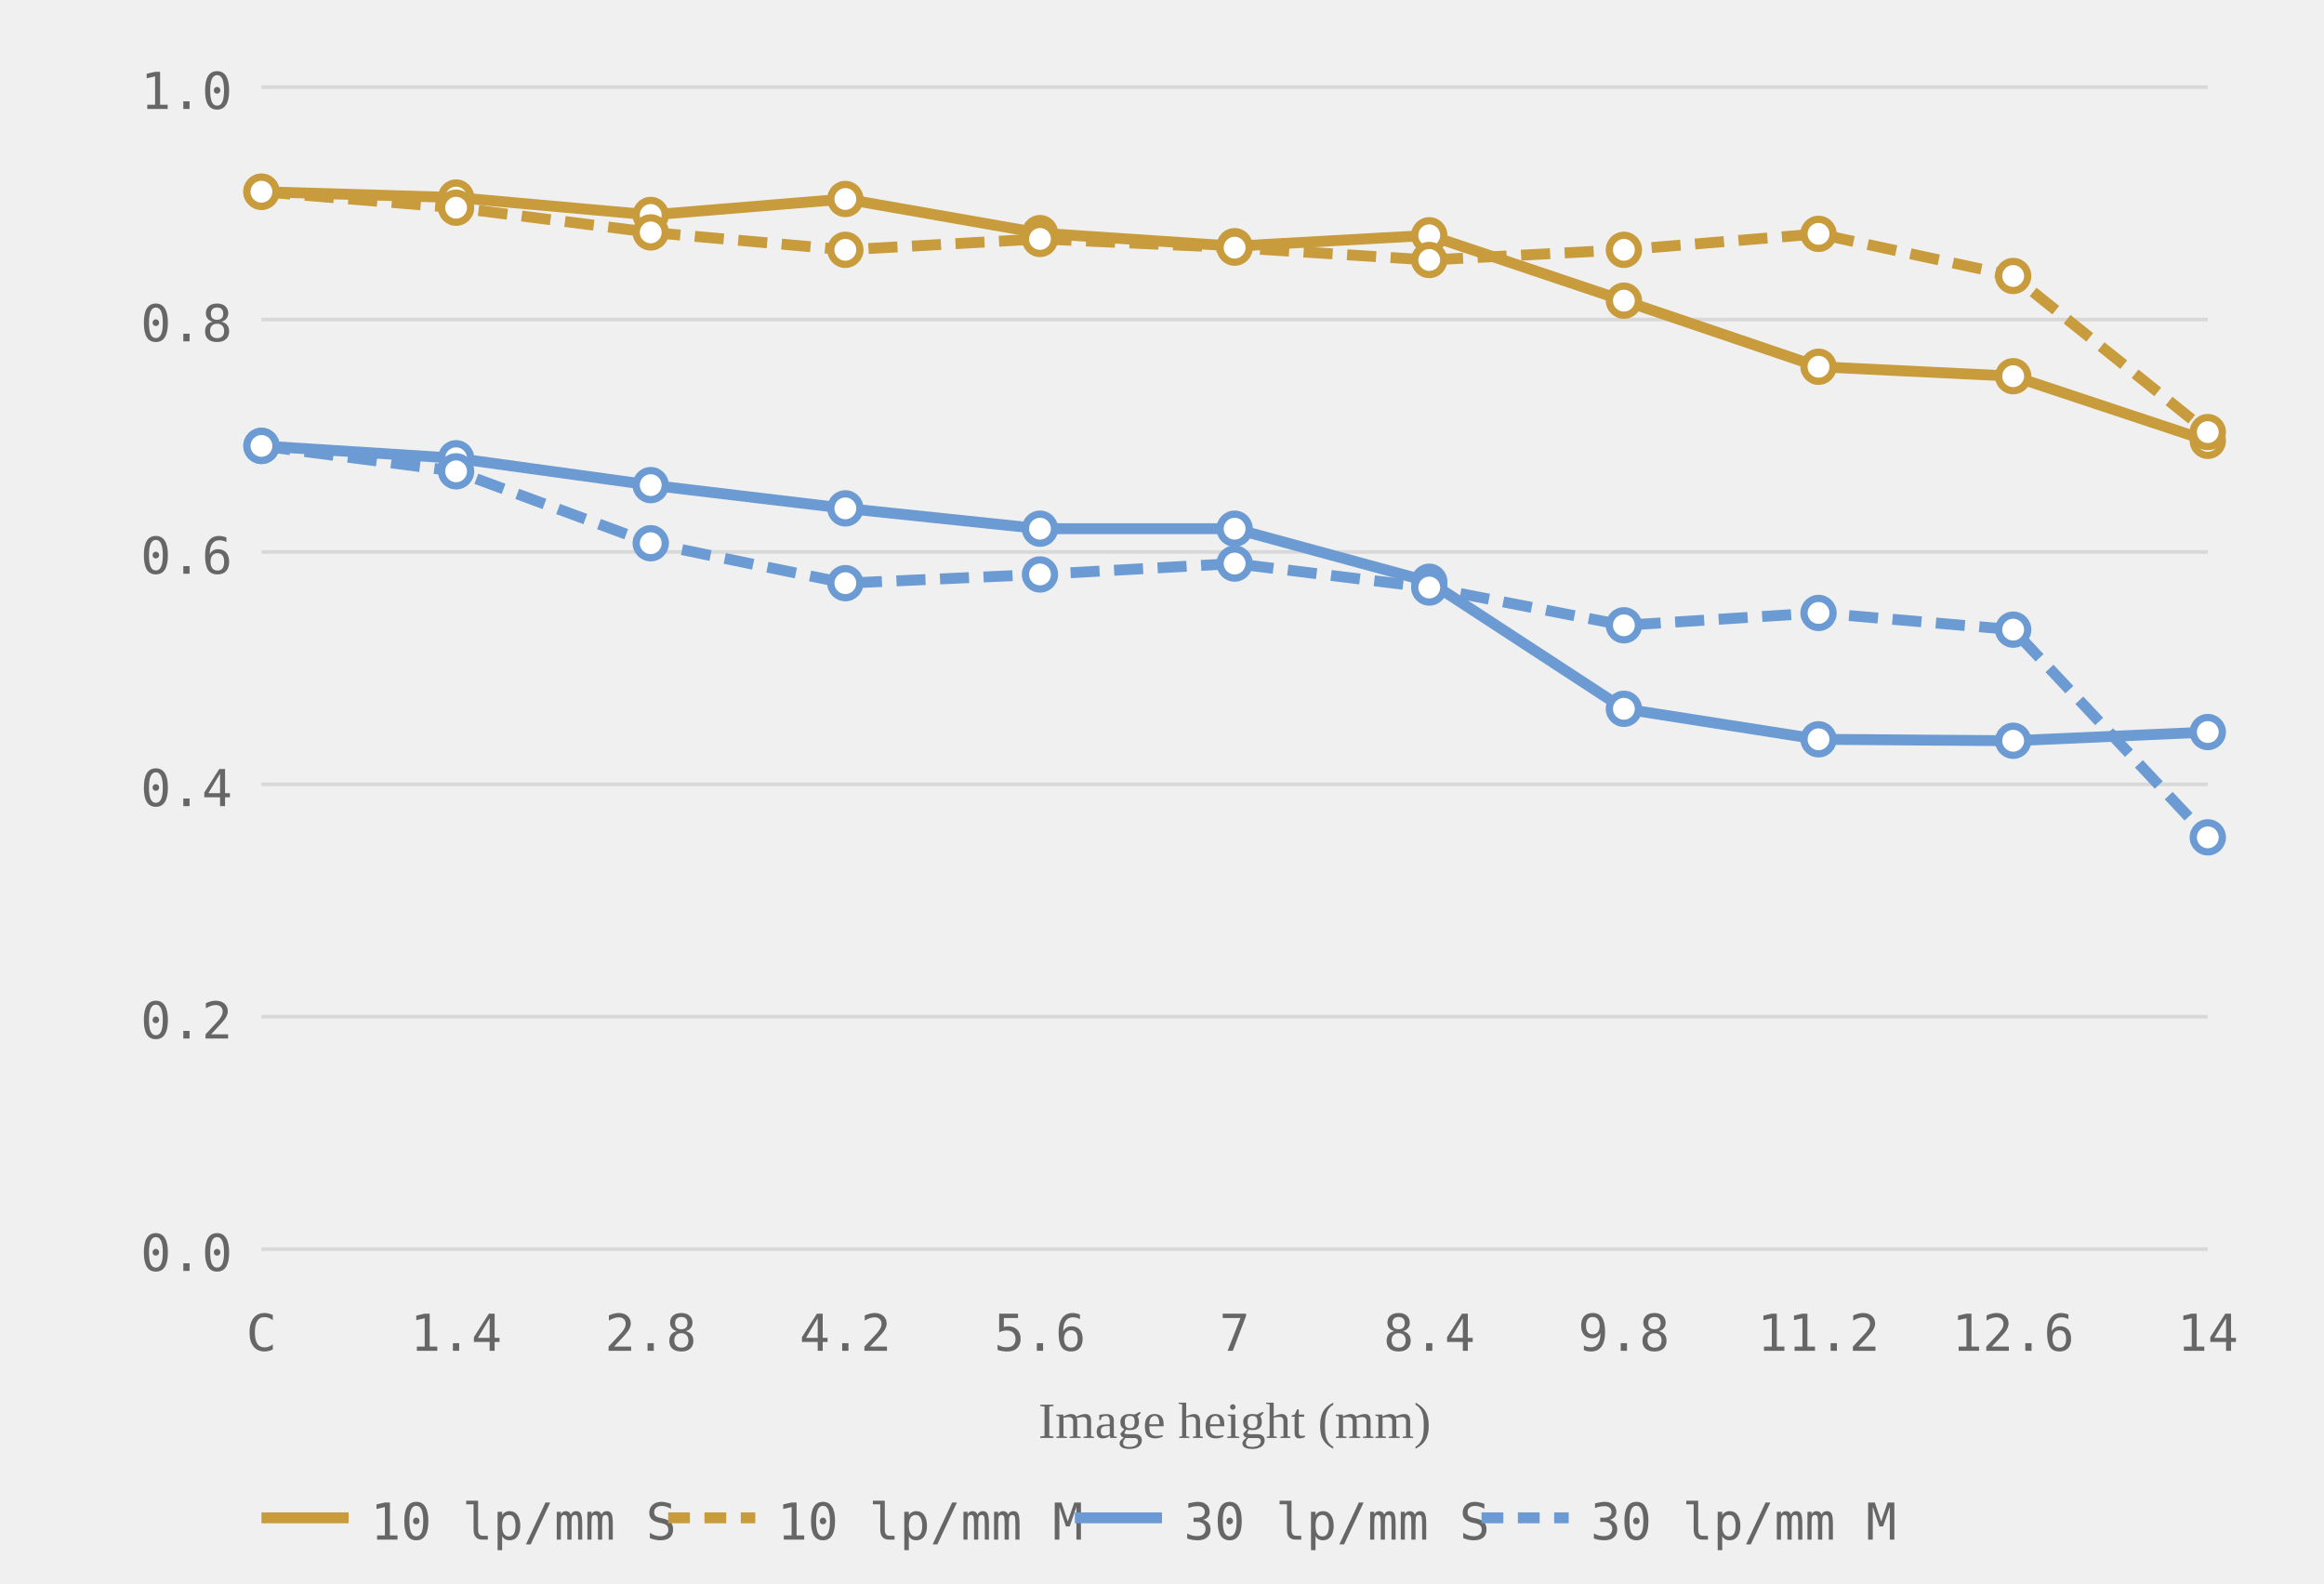
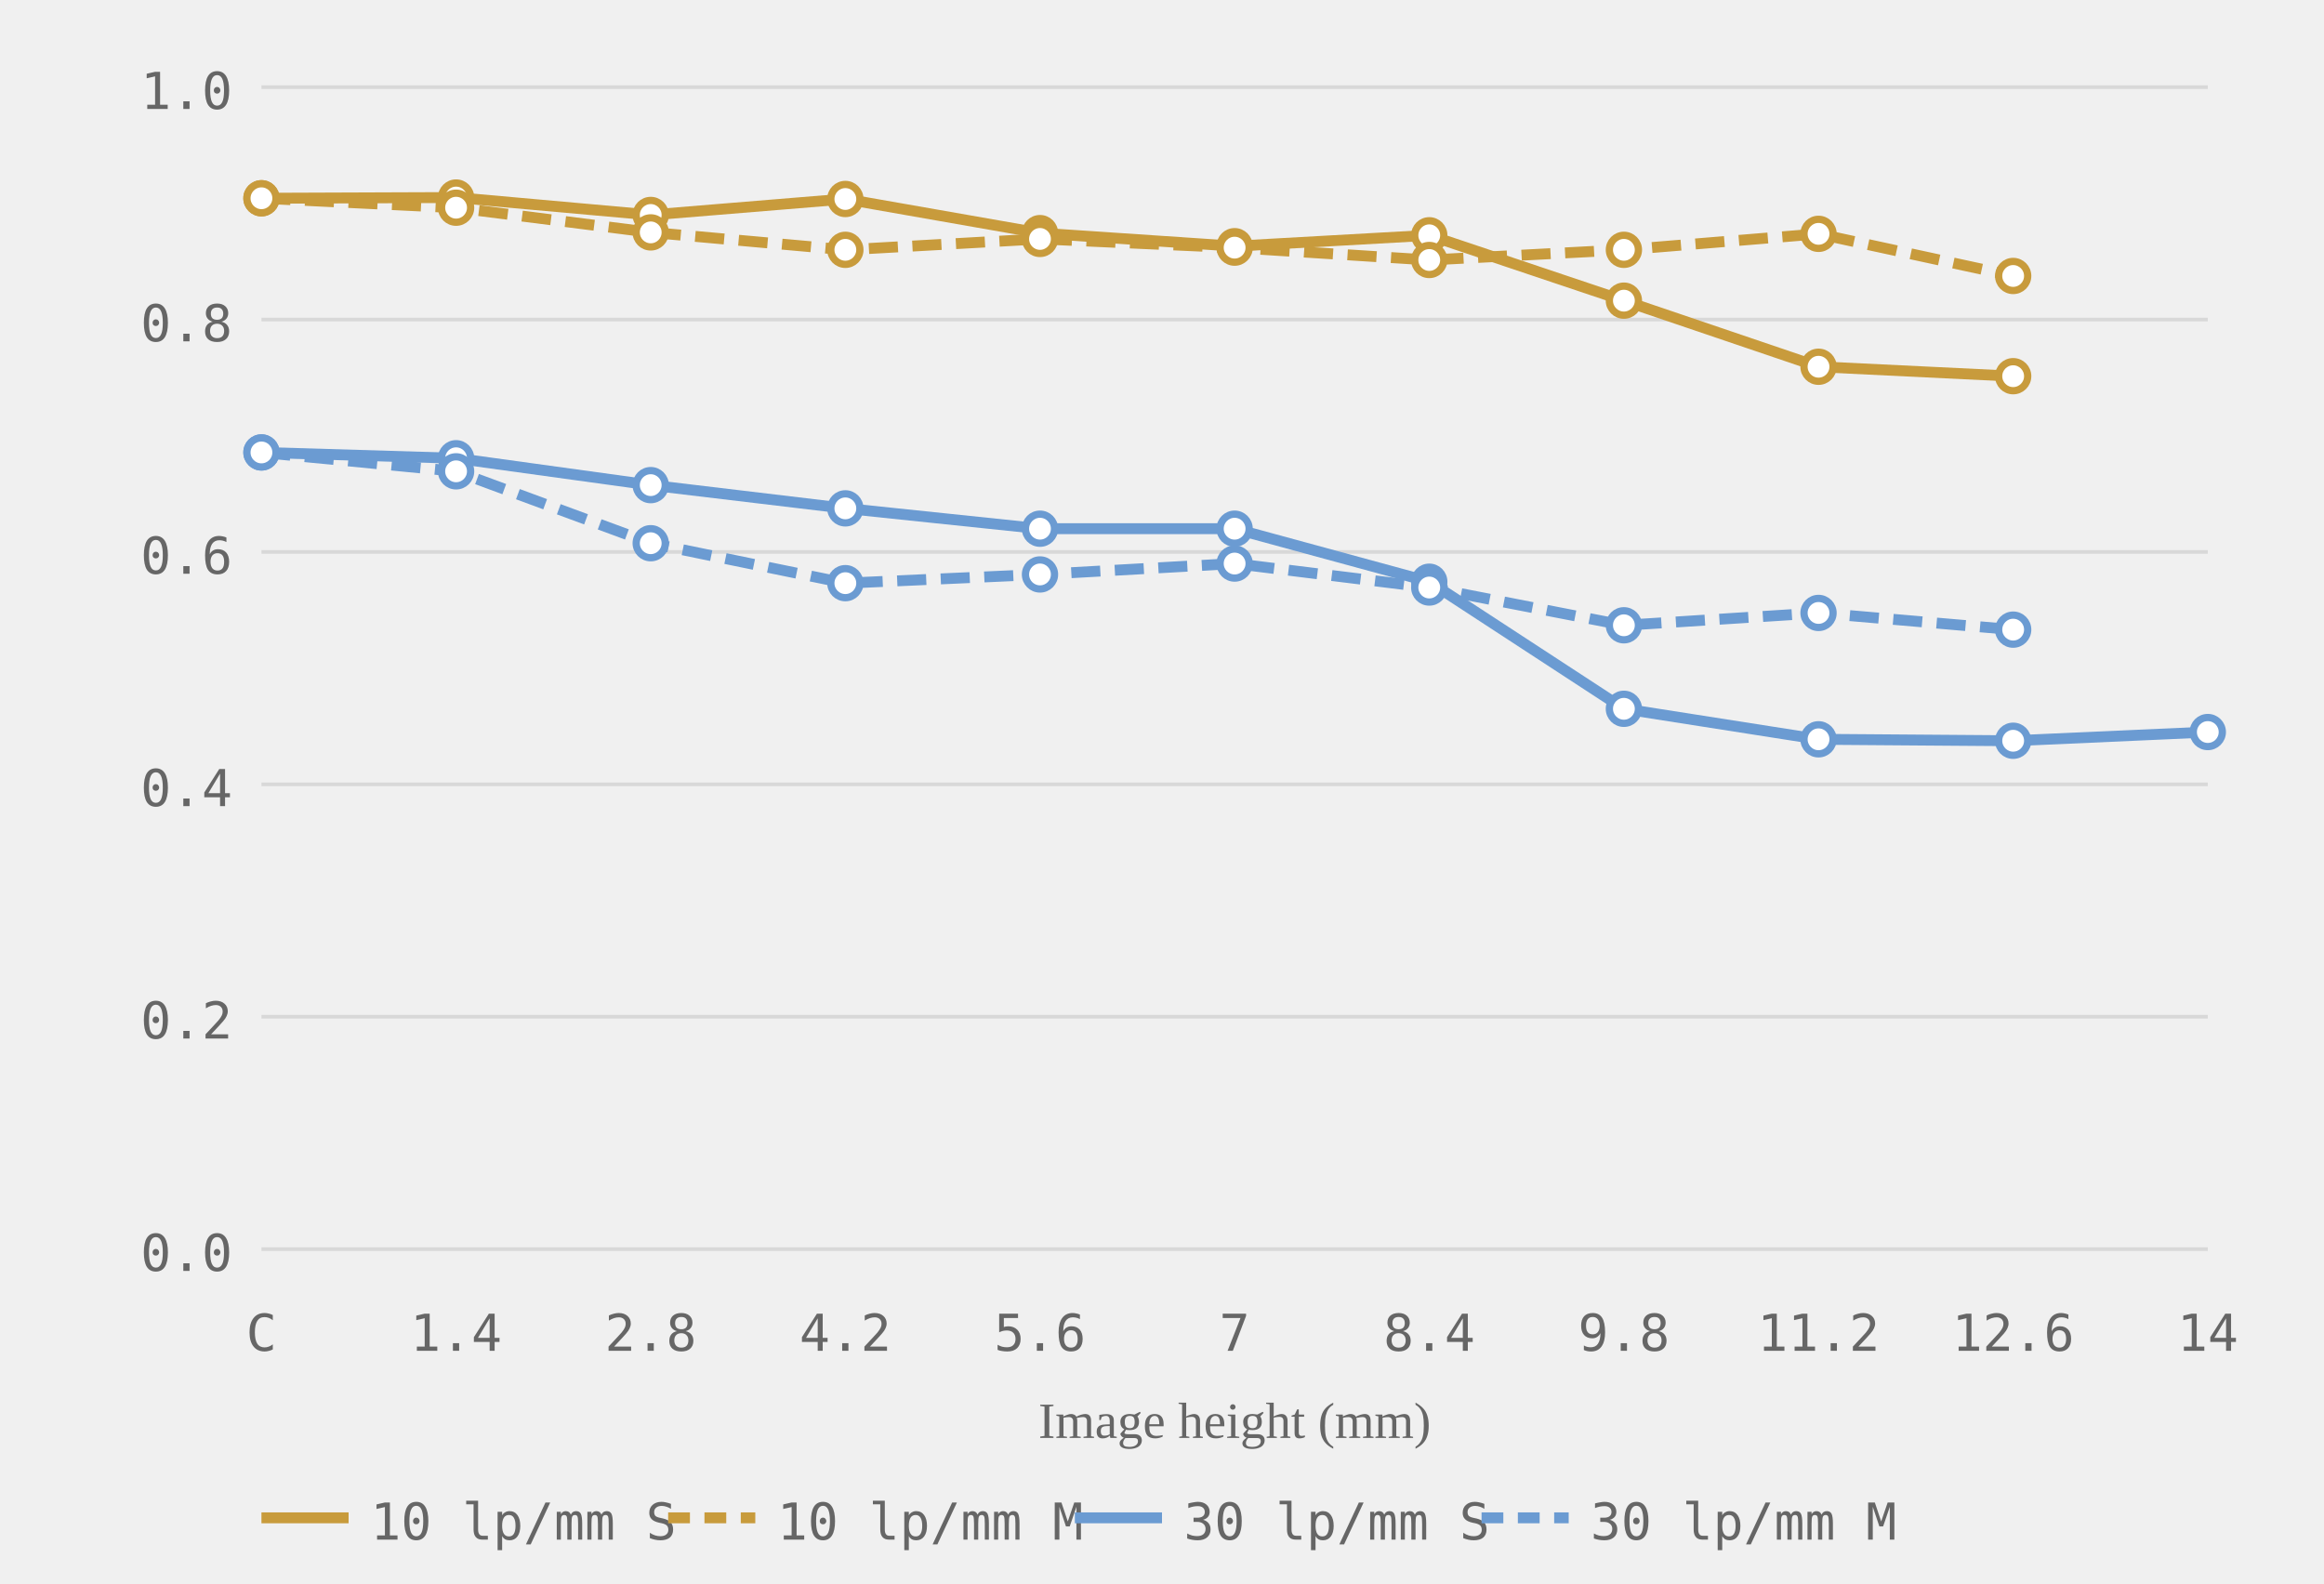
<svg xmlns="http://www.w3.org/2000/svg" viewBox="0 0 320 218" role="img" aria-label="MTF chart, generated from readings">
  <style>.grid-line { stroke: #d8d8d8; stroke-width: 0.5; }.axis-label { font-size: 7px; fill: #666666; font-family: ui-monospace, monospace; }.axis-y { text-anchor: end; }.axis-x { text-anchor: middle; }.axis-title { font-size: 7px; fill: #666666; text-anchor: middle; }.curve { fill: none; stroke-width: 1.5; }.curve-m { stroke-dasharray: 4 2; }.dot { fill: white; stroke-width: 1; }.legend-text { font-size: 7px; fill: #666666; font-family: ui-monospace, monospace; }</style>
  <line class="grid-line" x1="36" y1="172.0" x2="304" y2="172.0" />
  <line class="grid-line" x1="36" y1="140.0" x2="304" y2="140.0" />
  <line class="grid-line" x1="36" y1="108.0" x2="304" y2="108.0" />
  <line class="grid-line" x1="36" y1="76.0" x2="304" y2="76.0" />
  <line class="grid-line" x1="36" y1="44.0" x2="304" y2="44.0" />
  <line class="grid-line" x1="36" y1="12.0" x2="304" y2="12.0" />
  <text class="axis-label axis-y" x="32" y="175.0">0.0</text>
  <text class="axis-label axis-y" x="32" y="143.0">0.2</text>
  <text class="axis-label axis-y" x="32" y="111.0">0.4</text>
  <text class="axis-label axis-y" x="32" y="79.0">0.6</text>
  <text class="axis-label axis-y" x="32" y="47.0">0.8</text>
  <text class="axis-label axis-y" x="32" y="15.0">1.0</text>
  <text class="axis-label axis-x" x="36.0" y="186">C</text>
  <text class="axis-label axis-x" x="62.8" y="186">1.4</text>
  <text class="axis-label axis-x" x="89.6" y="186">2.8</text>
  <text class="axis-label axis-x" x="116.4" y="186">4.2</text>
  <text class="axis-label axis-x" x="143.2" y="186">5.6</text>
  <text class="axis-label axis-x" x="170.0" y="186">7</text>
  <text class="axis-label axis-x" x="196.8" y="186">8.4</text>
  <text class="axis-label axis-x" x="223.6" y="186">9.8</text>
  <text class="axis-label axis-x" x="250.4" y="186">11.2</text>
  <text class="axis-label axis-x" x="277.2" y="186">12.6</text>
  <text class="axis-label axis-x" x="304.0" y="186">14</text>
  <text class="axis-title" x="170.0" y="198">Image height (mm)</text>
-   <polyline class="curve curve-10" style="stroke:#c89b3c" points="36.0,26.4 62.8,27.2 89.6,29.6 116.4,27.4 143.2,32.1 170.0,33.9 196.8,32.4 223.6,41.4 250.4,50.5 277.2,51.8 304.0,60.7" />
-   <polyline class="curve curve-30" style="stroke:#6b9bd2" points="36.0,61.4 62.8,63.1 89.6,66.8 116.4,70.0 143.2,72.8 170.0,72.8 196.8,80.1 223.6,97.6 250.4,101.8 277.2,102.0 304.0,100.8" />
-   <polyline class="curve curve-10 curve-m" style="stroke:#c89b3c" points="36.0,26.4 62.8,28.6 89.6,32.0 116.4,34.4 143.2,32.9 170.0,34.1 196.8,35.8 223.6,34.4 250.4,32.2 277.2,38.0 304.0,59.5" stroke-dasharray="4 2" />
-   <polyline class="curve curve-30 curve-m" style="stroke:#6b9bd2" points="36.0,61.4 62.8,64.9 89.6,74.8 116.4,80.3 143.2,79.1 170.0,77.6 196.8,80.9 223.6,86.1 250.4,84.4 277.2,86.7 304.0,115.3" stroke-dasharray="4 2" />
-   <circle class="dot dot-10" style="stroke:#c89b3c" cx="36.0" cy="26.4" r="2" />
+   <polyline class="curve curve-10" style="stroke:#c89b3c" points="36.0,27.3 62.8,27.2 89.6,29.6 116.4,27.4 143.2,32.1 170.0,33.9 196.8,32.4 223.6,41.4 250.4,50.5 277.2,51.8" />
+   <polyline class="curve curve-30" style="stroke:#6b9bd2" points="36.0,62.3 62.8,63.1 89.6,66.8 116.4,70.0 143.2,72.8 170.0,72.8 196.8,80.1 223.6,97.6 250.4,101.8 277.2,102.0 304.0,100.8" />
+   <polyline class="curve curve-10 curve-m" style="stroke:#c89b3c" points="36.0,27.3 62.8,28.6 89.6,32.0 116.4,34.4 143.2,32.9 170.0,34.1 196.8,35.8 223.6,34.4 250.4,32.2 277.2,38.0" stroke-dasharray="4 2" />
+   <polyline class="curve curve-30 curve-m" style="stroke:#6b9bd2" points="36.0,62.3 62.8,64.9 89.6,74.8 116.4,80.3 143.2,79.1 170.0,77.6 196.8,80.9 223.6,86.1 250.4,84.4 277.2,86.7" stroke-dasharray="4 2" />
+   <circle class="dot dot-10" style="stroke:#c89b3c" cx="36.0" cy="27.3" r="2" />
  <circle class="dot dot-10" style="stroke:#c89b3c" cx="62.8" cy="27.2" r="2" />
  <circle class="dot dot-10" style="stroke:#c89b3c" cx="89.6" cy="29.6" r="2" />
  <circle class="dot dot-10" style="stroke:#c89b3c" cx="116.4" cy="27.4" r="2" />
  <circle class="dot dot-10" style="stroke:#c89b3c" cx="143.2" cy="32.1" r="2" />
  <circle class="dot dot-10" style="stroke:#c89b3c" cx="170.0" cy="33.9" r="2" />
  <circle class="dot dot-10" style="stroke:#c89b3c" cx="196.8" cy="32.4" r="2" />
  <circle class="dot dot-10" style="stroke:#c89b3c" cx="223.6" cy="41.4" r="2" />
  <circle class="dot dot-10" style="stroke:#c89b3c" cx="250.4" cy="50.5" r="2" />
  <circle class="dot dot-10" style="stroke:#c89b3c" cx="277.2" cy="51.8" r="2" />
-   <circle class="dot dot-10" style="stroke:#c89b3c" cx="304.0" cy="60.7" r="2" />
-   <circle class="dot dot-30" style="stroke:#6b9bd2" cx="36.0" cy="61.4" r="2" />
+   <circle class="dot dot-30" style="stroke:#6b9bd2" cx="36.0" cy="62.3" r="2" />
  <circle class="dot dot-30" style="stroke:#6b9bd2" cx="62.8" cy="63.1" r="2" />
  <circle class="dot dot-30" style="stroke:#6b9bd2" cx="89.6" cy="66.8" r="2" />
  <circle class="dot dot-30" style="stroke:#6b9bd2" cx="116.4" cy="70.0" r="2" />
  <circle class="dot dot-30" style="stroke:#6b9bd2" cx="143.2" cy="72.8" r="2" />
  <circle class="dot dot-30" style="stroke:#6b9bd2" cx="170.0" cy="72.8" r="2" />
  <circle class="dot dot-30" style="stroke:#6b9bd2" cx="196.8" cy="80.1" r="2" />
  <circle class="dot dot-30" style="stroke:#6b9bd2" cx="223.6" cy="97.6" r="2" />
  <circle class="dot dot-30" style="stroke:#6b9bd2" cx="250.4" cy="101.8" r="2" />
  <circle class="dot dot-30" style="stroke:#6b9bd2" cx="277.2" cy="102.0" r="2" />
  <circle class="dot dot-30" style="stroke:#6b9bd2" cx="304.0" cy="100.8" r="2" />
-   <circle class="dot dot-10" style="stroke:#c89b3c" cx="36.0" cy="26.4" r="2" />
+   <circle class="dot dot-10" style="stroke:#c89b3c" cx="36.0" cy="27.3" r="2" />
  <circle class="dot dot-10" style="stroke:#c89b3c" cx="62.8" cy="28.6" r="2" />
  <circle class="dot dot-10" style="stroke:#c89b3c" cx="89.6" cy="32.0" r="2" />
  <circle class="dot dot-10" style="stroke:#c89b3c" cx="116.4" cy="34.4" r="2" />
  <circle class="dot dot-10" style="stroke:#c89b3c" cx="143.2" cy="32.9" r="2" />
  <circle class="dot dot-10" style="stroke:#c89b3c" cx="170.0" cy="34.1" r="2" />
  <circle class="dot dot-10" style="stroke:#c89b3c" cx="196.8" cy="35.8" r="2" />
  <circle class="dot dot-10" style="stroke:#c89b3c" cx="223.6" cy="34.4" r="2" />
  <circle class="dot dot-10" style="stroke:#c89b3c" cx="250.4" cy="32.2" r="2" />
  <circle class="dot dot-10" style="stroke:#c89b3c" cx="277.2" cy="38.0" r="2" />
-   <circle class="dot dot-10" style="stroke:#c89b3c" cx="304.0" cy="59.5" r="2" />
-   <circle class="dot dot-30" style="stroke:#6b9bd2" cx="36.0" cy="61.4" r="2" />
+   <circle class="dot dot-30" style="stroke:#6b9bd2" cx="36.0" cy="62.3" r="2" />
  <circle class="dot dot-30" style="stroke:#6b9bd2" cx="62.8" cy="64.9" r="2" />
  <circle class="dot dot-30" style="stroke:#6b9bd2" cx="89.6" cy="74.8" r="2" />
  <circle class="dot dot-30" style="stroke:#6b9bd2" cx="116.4" cy="80.3" r="2" />
  <circle class="dot dot-30" style="stroke:#6b9bd2" cx="143.2" cy="79.1" r="2" />
  <circle class="dot dot-30" style="stroke:#6b9bd2" cx="170.0" cy="77.6" r="2" />
  <circle class="dot dot-30" style="stroke:#6b9bd2" cx="196.8" cy="80.9" r="2" />
  <circle class="dot dot-30" style="stroke:#6b9bd2" cx="223.6" cy="86.1" r="2" />
  <circle class="dot dot-30" style="stroke:#6b9bd2" cx="250.4" cy="84.4" r="2" />
  <circle class="dot dot-30" style="stroke:#6b9bd2" cx="277.2" cy="86.7" r="2" />
-   <circle class="dot dot-30" style="stroke:#6b9bd2" cx="304.0" cy="115.3" r="2" />
  <line x1="36" y1="209" x2="48" y2="209" stroke="#c89b3c" stroke-width="1.5" />
  <text class="legend-text" x="51" y="212">10 lp/mm S</text>
  <line x1="92" y1="209" x2="104" y2="209" stroke="#c89b3c" stroke-width="1.5" stroke-dasharray="3 2" />
  <text class="legend-text" x="107" y="212">10 lp/mm M</text>
  <line x1="148" y1="209" x2="160" y2="209" stroke="#6b9bd2" stroke-width="1.5" />
  <text class="legend-text" x="163" y="212">30 lp/mm S</text>
  <line x1="204" y1="209" x2="216" y2="209" stroke="#6b9bd2" stroke-width="1.5" stroke-dasharray="3 2" />
  <text class="legend-text" x="219" y="212">30 lp/mm M</text>
</svg>
